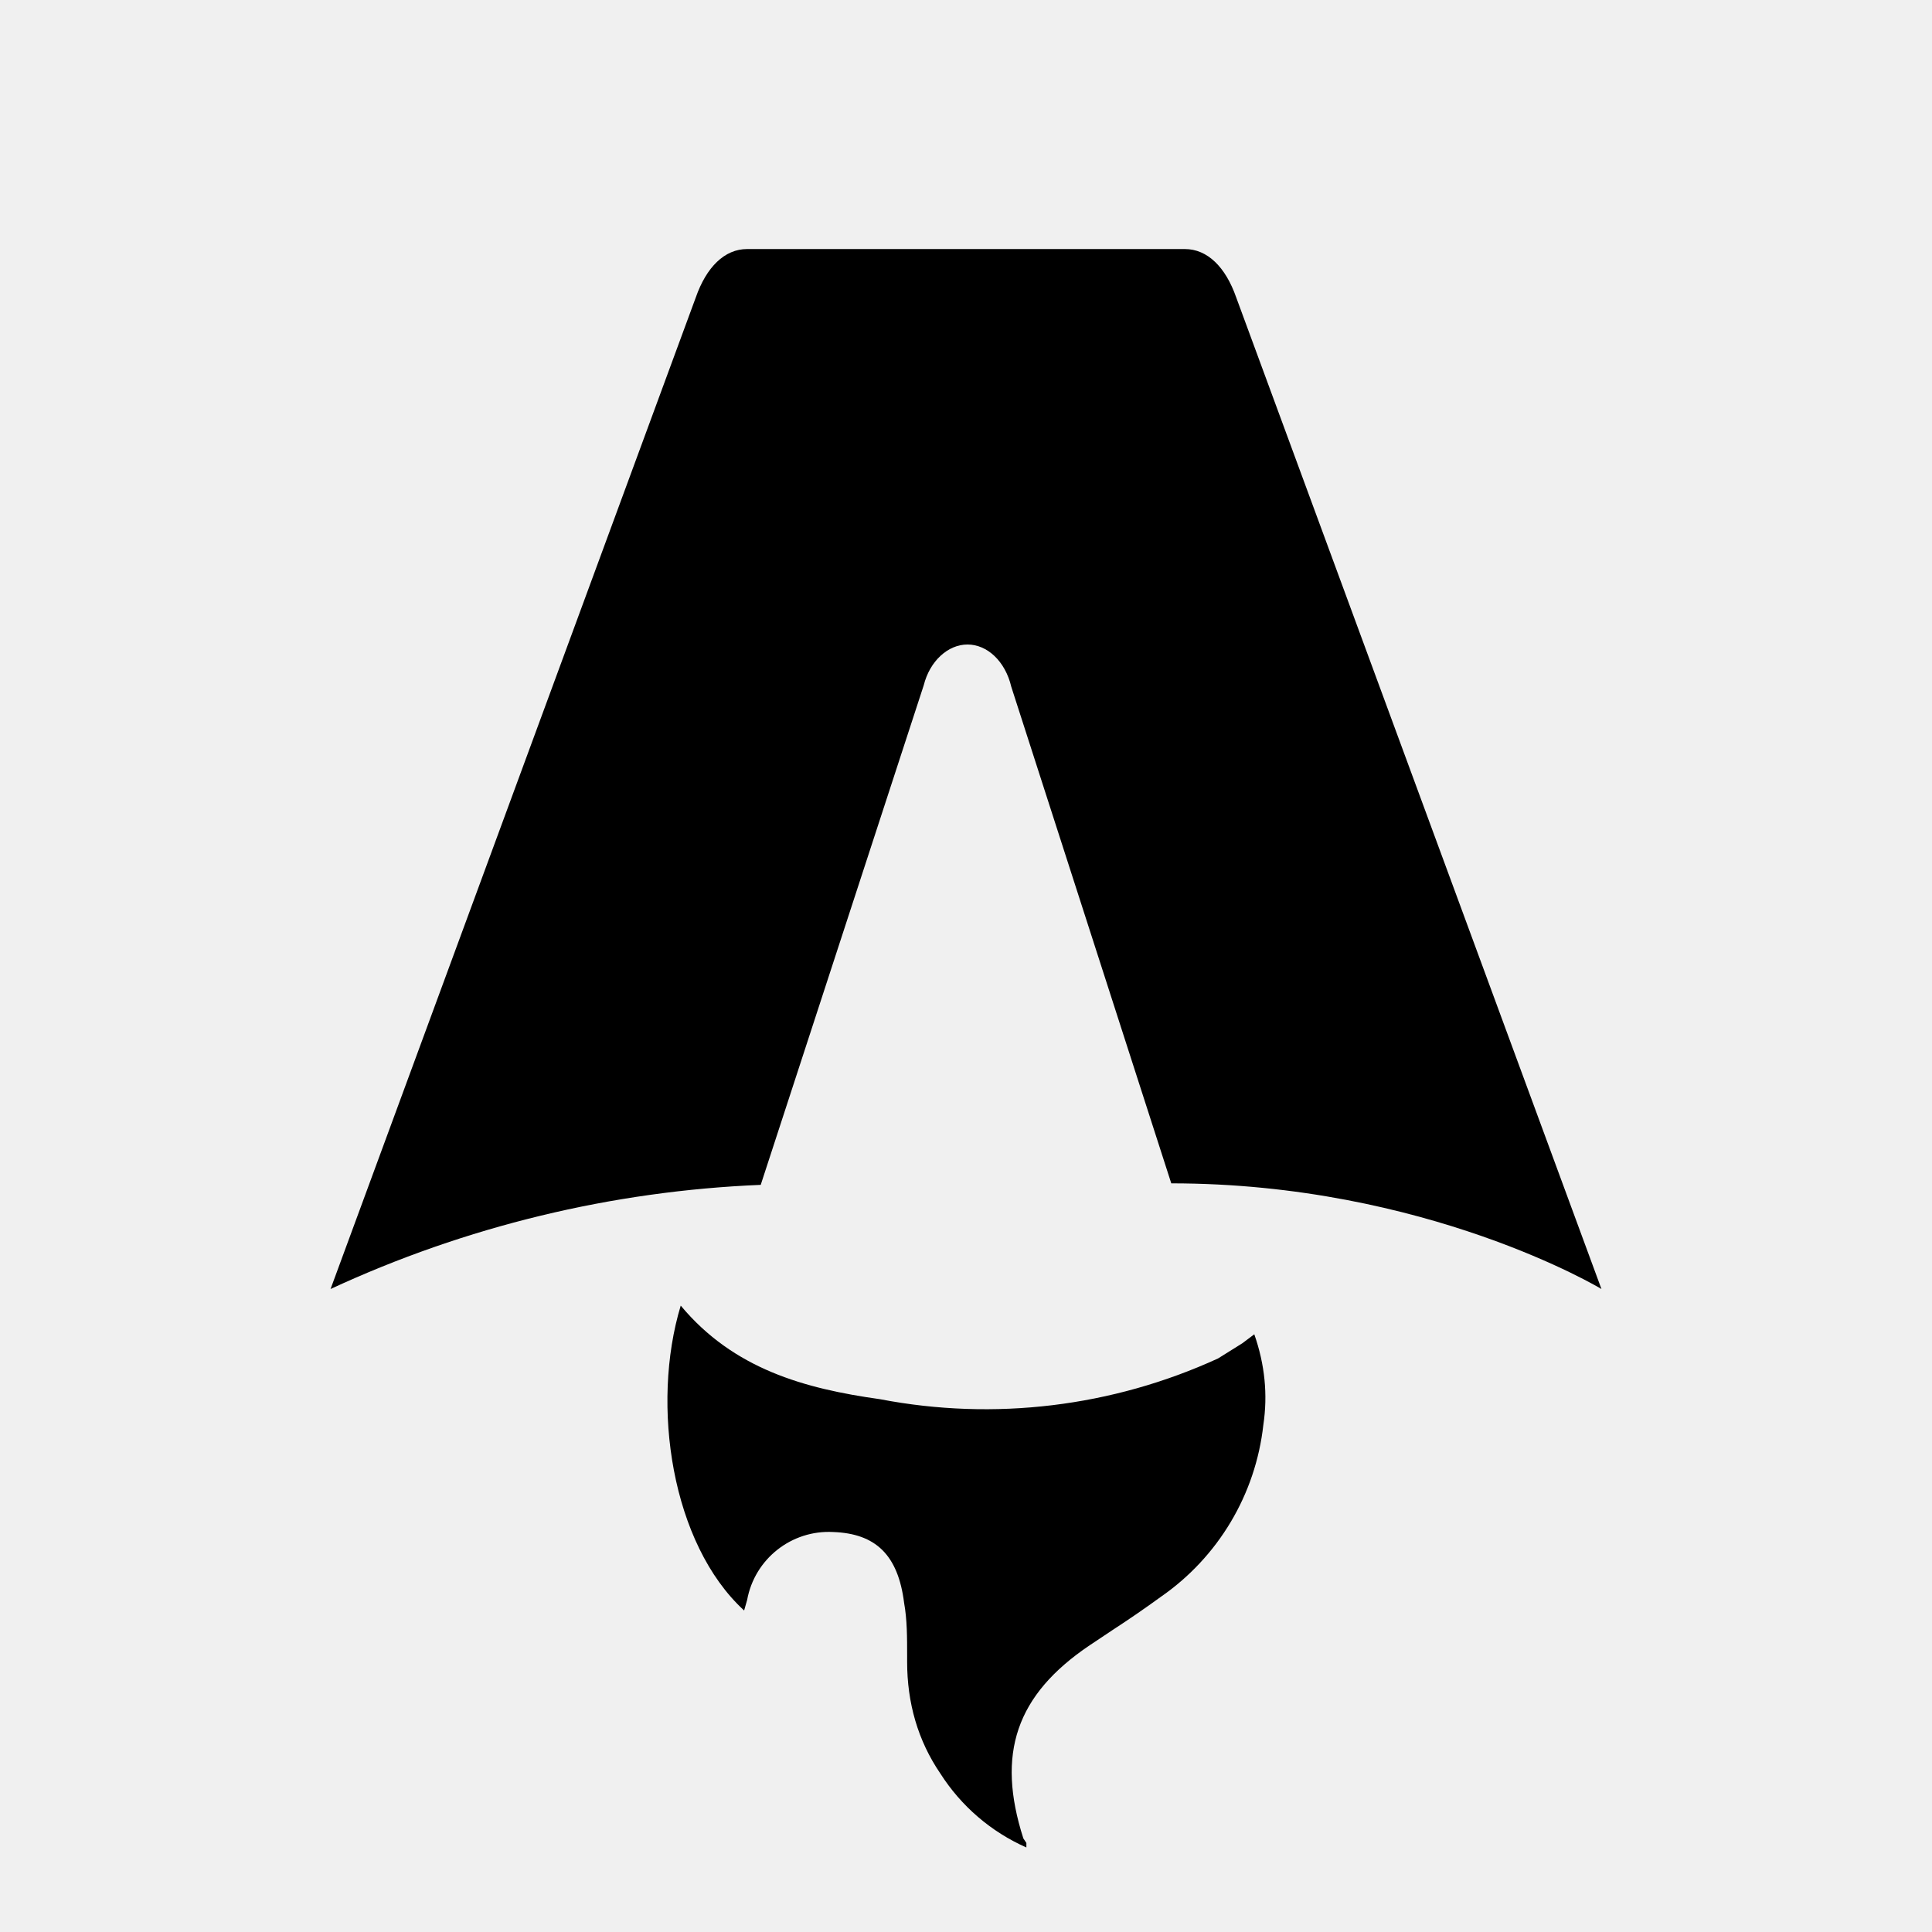
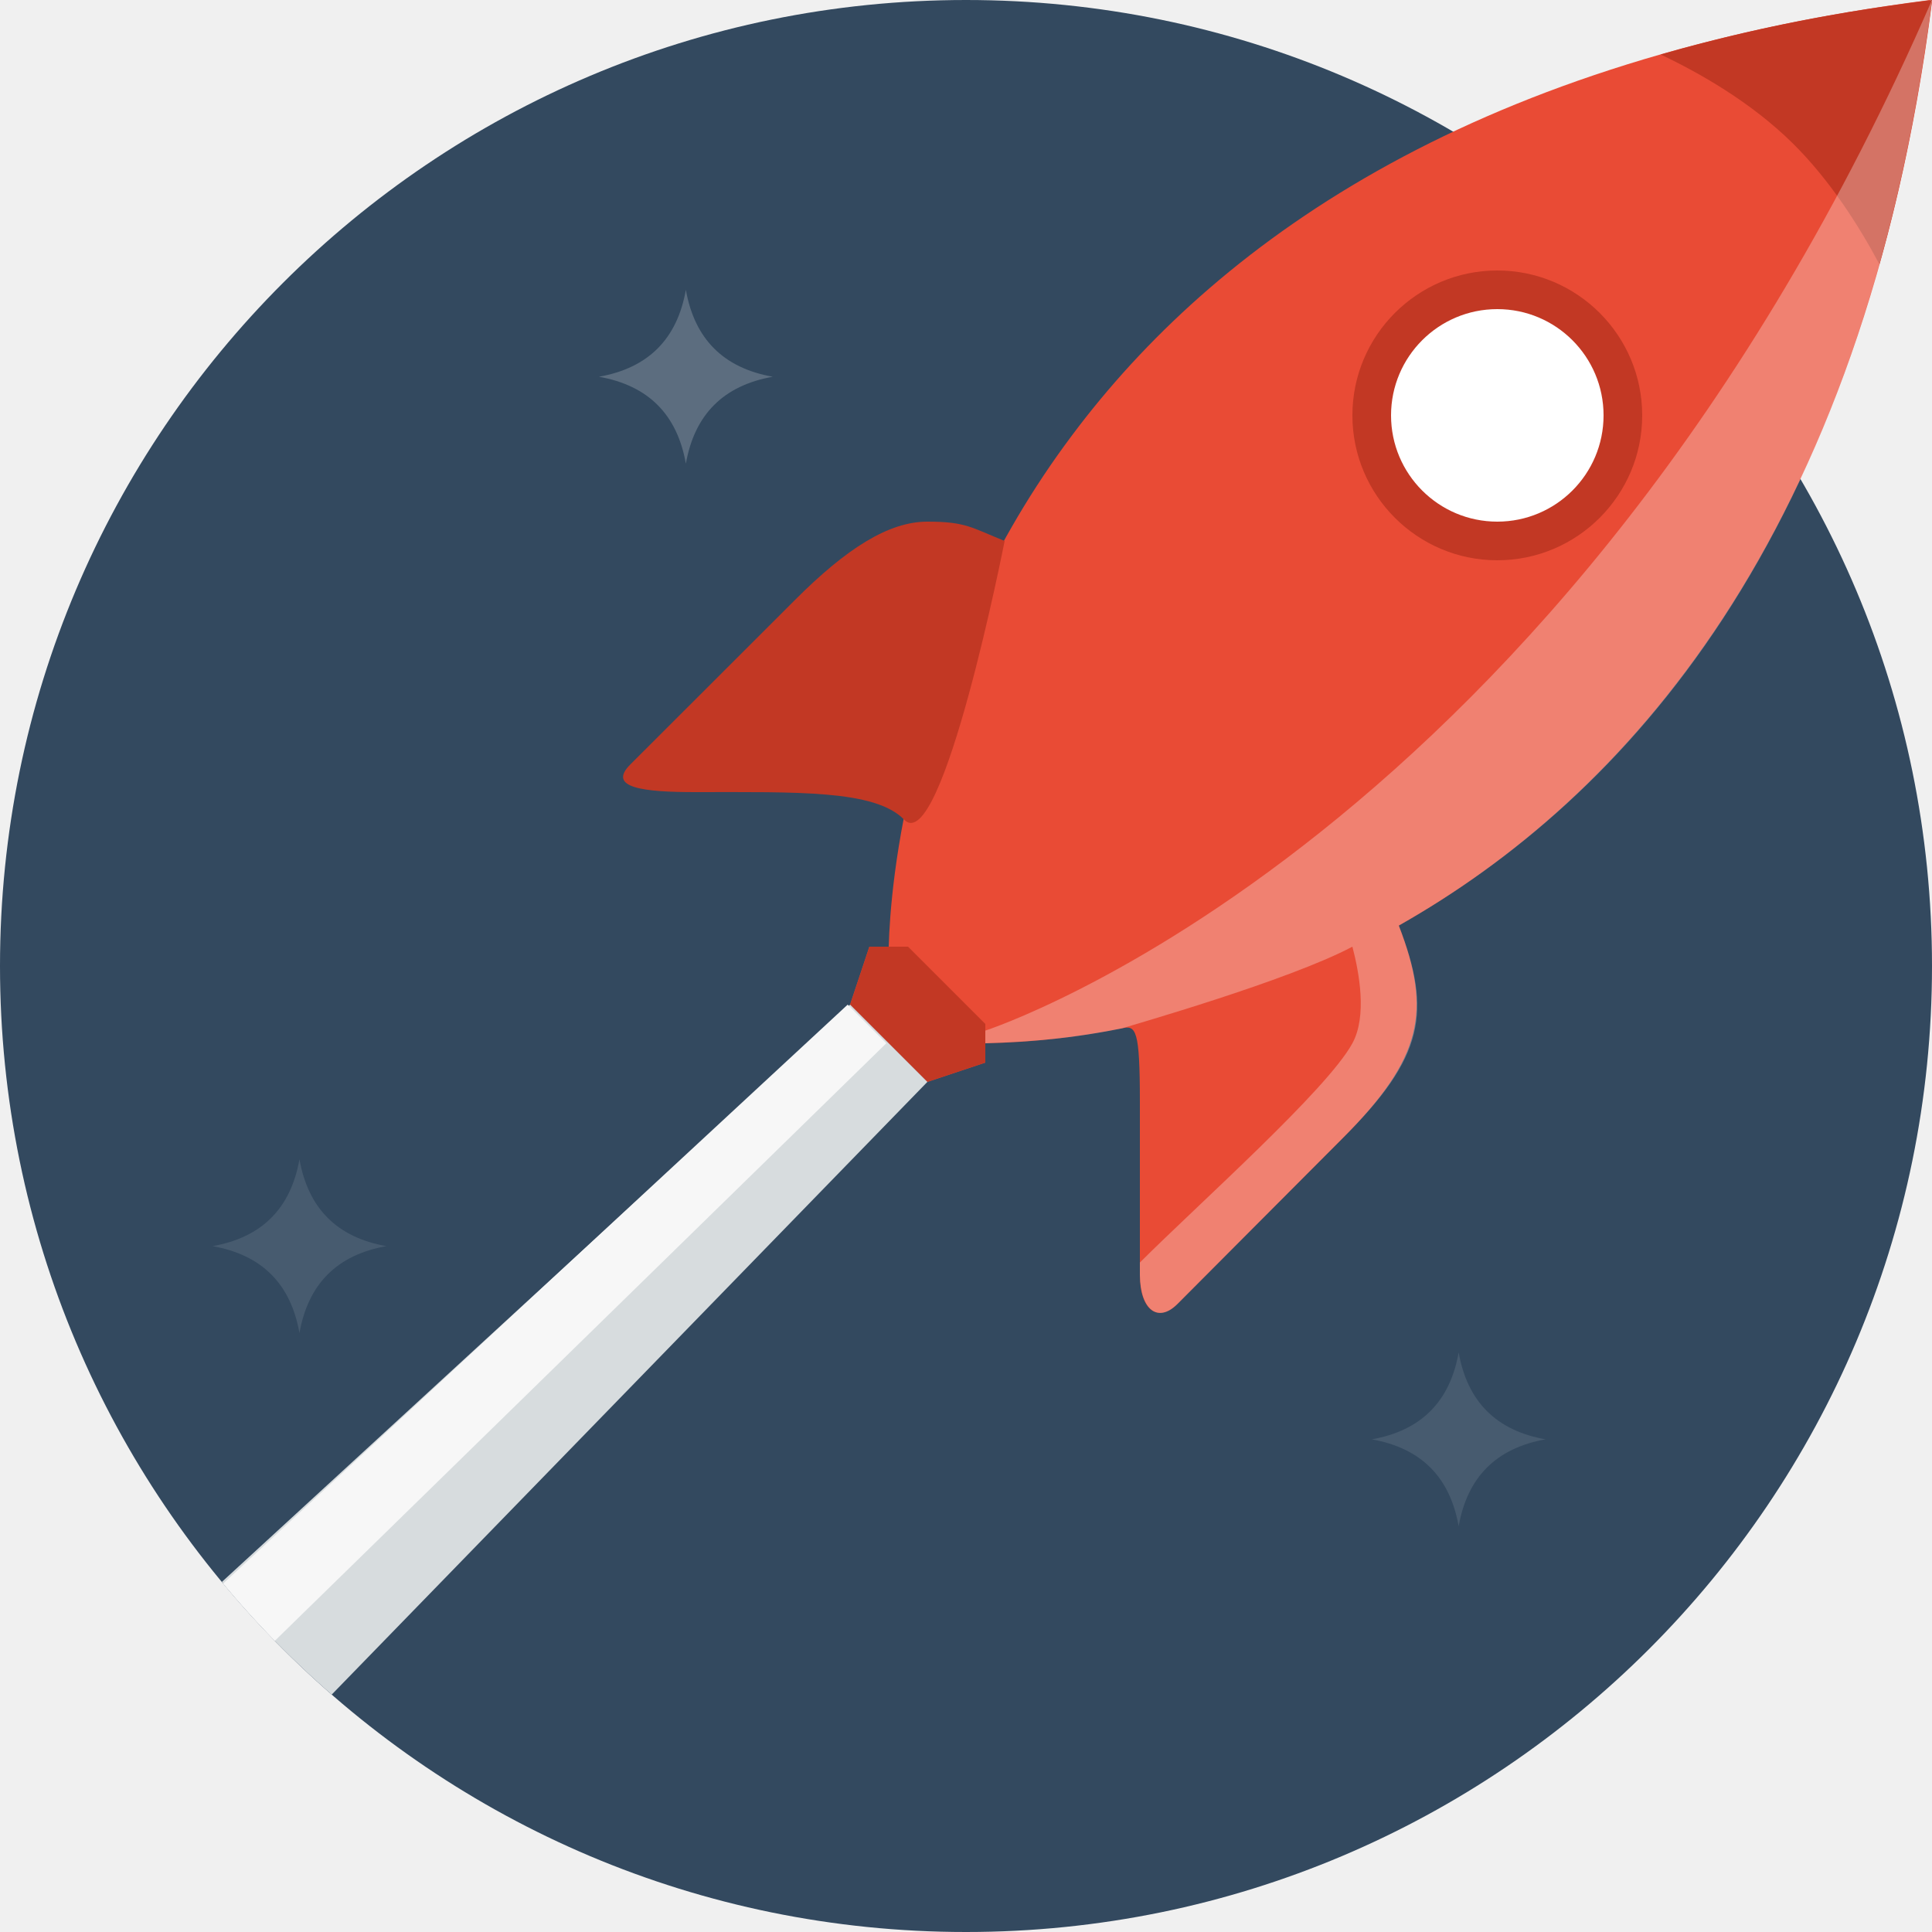
- <svg xmlns="http://www.w3.org/2000/svg" fill="none" viewBox="0 0 128 128">
-   <path d="M50.4 78.5a75.1 75.1 0 0 0-28.5 6.9l24.2-65.7c.7-2 1.9-3.2 3.4-3.2h29c1.5 0 2.7 1.2 3.4 3.2l24.2 65.7s-11.6-7-28.5-7L67 45.5c-.4-1.7-1.6-2.8-2.9-2.8-1.3 0-2.5 1.1-2.9 2.7L50.4 78.5Zm-1.1 28.2Zm-4.2-20.2c-2 6.6-.6 15.8 4.2 20.2a17.5 17.5 0 0 1 .2-.7 5.5 5.5 0 0 1 5.7-4.5c2.8.1 4.3 1.5 4.7 4.7.2 1.1.2 2.3.2 3.5v.4c0 2.7.7 5.2 2.2 7.4a13 13 0 0 0 5.7 4.9v-.3l-.2-.3c-1.8-5.6-.5-9.5 4.4-12.8l1.5-1a73 73 0 0 0 3.2-2.2 16 16 0 0 0 6.8-11.4c.3-2 .1-4-.6-6l-.8.6-1.6 1a37 37 0 0 1-22.4 2.7c-5-.7-9.7-2-13.2-6.2Z" />
-   <style>
-         path { fill: #000; }
-         @media (prefers-color-scheme: dark) {
-             path { fill: #FFF; }
-         }
-     </style>
+ <svg xmlns="http://www.w3.org/2000/svg" width="800px" height="800px" viewBox="0 0 100 100">
+   <circle fill="#33495F" cx="50" cy="50" r="50" />
+   <clipPath id="a">
+     <path d="M100 50c0 27.614-22.387 50-50 50-27.614 0-50-22.386-50-50S22.386 0 50 0h50v50z" />
+   </clipPath>
+   <g clip-path="url(#a )" fill="#ffffff">
+     <path opacity=".2" clip-path="url(#a)" d="M31 19.5c2.55-.45 4.051-1.95 4.5-4.5.45 2.55 1.951 4.05 4.5 4.5-2.549.451-4.05 1.95-4.5 4.5-.449-2.55-1.95-4.049-4.5-4.5z" />
+     <path opacity=".1" clip-path="url(#a)" d="M71 74.5c2.55-.45 4.051-1.95 4.5-4.5.45 2.55 1.951 4.05 4.5 4.5-2.549.451-4.05 1.95-4.5 4.5-.449-2.55-1.95-4.049-4.5-4.5zm-60-10c2.55-.45 4.051-1.95 4.5-4.5.45 2.55 1.951 4.05 4.5 4.5-2.549.451-4.05 1.95-4.5 4.5-.449-2.55-1.95-4.049-4.5-4.5z" />
+   </g>
+   <g clip-path="url(#a)">
+     <path fill="#E94B35" d="M100 .1c-.156.018-.117.058-.1-.1-23.316 2.979-36.539 12.281-44.035 22.035a50.75 50.75 0 0 0-.782 1.047l-.008.01C47.015 34.196 46.087 45.812 46 49h-1l-1 3 4 4 3-1v-1a39.77 39.77 0 0 0 7.066-.773l.002.002c.729-.182.932.076.932 3.771v9c0 1.809.943 2.497 1.945 1.494 2.423-2.428 3.003-3.023 8.5-8.528 4.16-4.167 4.676-6.595 2.957-11.059C83.953 41.369 96.432 27.888 100 .1z" />
+     <path fill="#C23824" d="M48 56l-4-4 1-3h2l4 4v2l-3 1zm4-28c-1.718-.69-2-1-4-1s-4.183 1.38-6.861 4.063c-4.254 4.259-4.85 4.839-8.516 8.508C31.425 40.771 33.263 41 36 41c5.233 0 9.297-.125 10.791 1.42C48.764 44.46 52 28 52 28zm48-28c-.639 4.973-1.566 9.579-2.721 13.678-1.049-1.97-2.562-4.364-4.5-6.272-2.151-2.12-4.812-3.632-6.826-4.585C91.979 1.091 96.783.412 100 0z" />
+     <path opacity=".3" fill="#ffffff" d="M72.402 47.907c1.719 4.463 1.312 6.788-2.854 10.954-.844.844-7.828 7.859-8.604 8.633-1.003 1.002-1.911.315-1.944-1.494v-.652c3-3 9.689-8.938 11-11.348.768-1.411.352-3.654 0-5-3.312 1.76-11.516 4.094-11.932 4.229-3.162.646-5.601.714-7.068.771v-.656S80.975 43.681 100 0c-3.594 28.047-16.047 41.369-27.598 47.907z" />
+     <path fill="#ffffff" d="M77.5 28c-3.584 0-6.5-2.916-6.5-6.5s2.916-6.5 6.5-6.5 6.5 2.916 6.5 6.5-2.916 6.5-6.5 6.5z" />
+     <path fill="#C23824" d="M77.5 16a5.5 5.5 0 1 1 0 11 5.5 5.5 0 0 1 0-11m0-2c-4.137 0-7.5 3.364-7.5 7.5s3.363 7.5 7.5 7.5 7.5-3.364 7.5-7.5-3.363-7.5-7.5-7.5z" />
+     <path fill="#D7DCDE" d="M44 52l4 4-35 36-6-6 37-34z" />
+     <path fill="#F7F7F7" d="M43.875 52l2 2L7.5 91.5l-3-3L43.875 52z" />
+   </g>
</svg>
